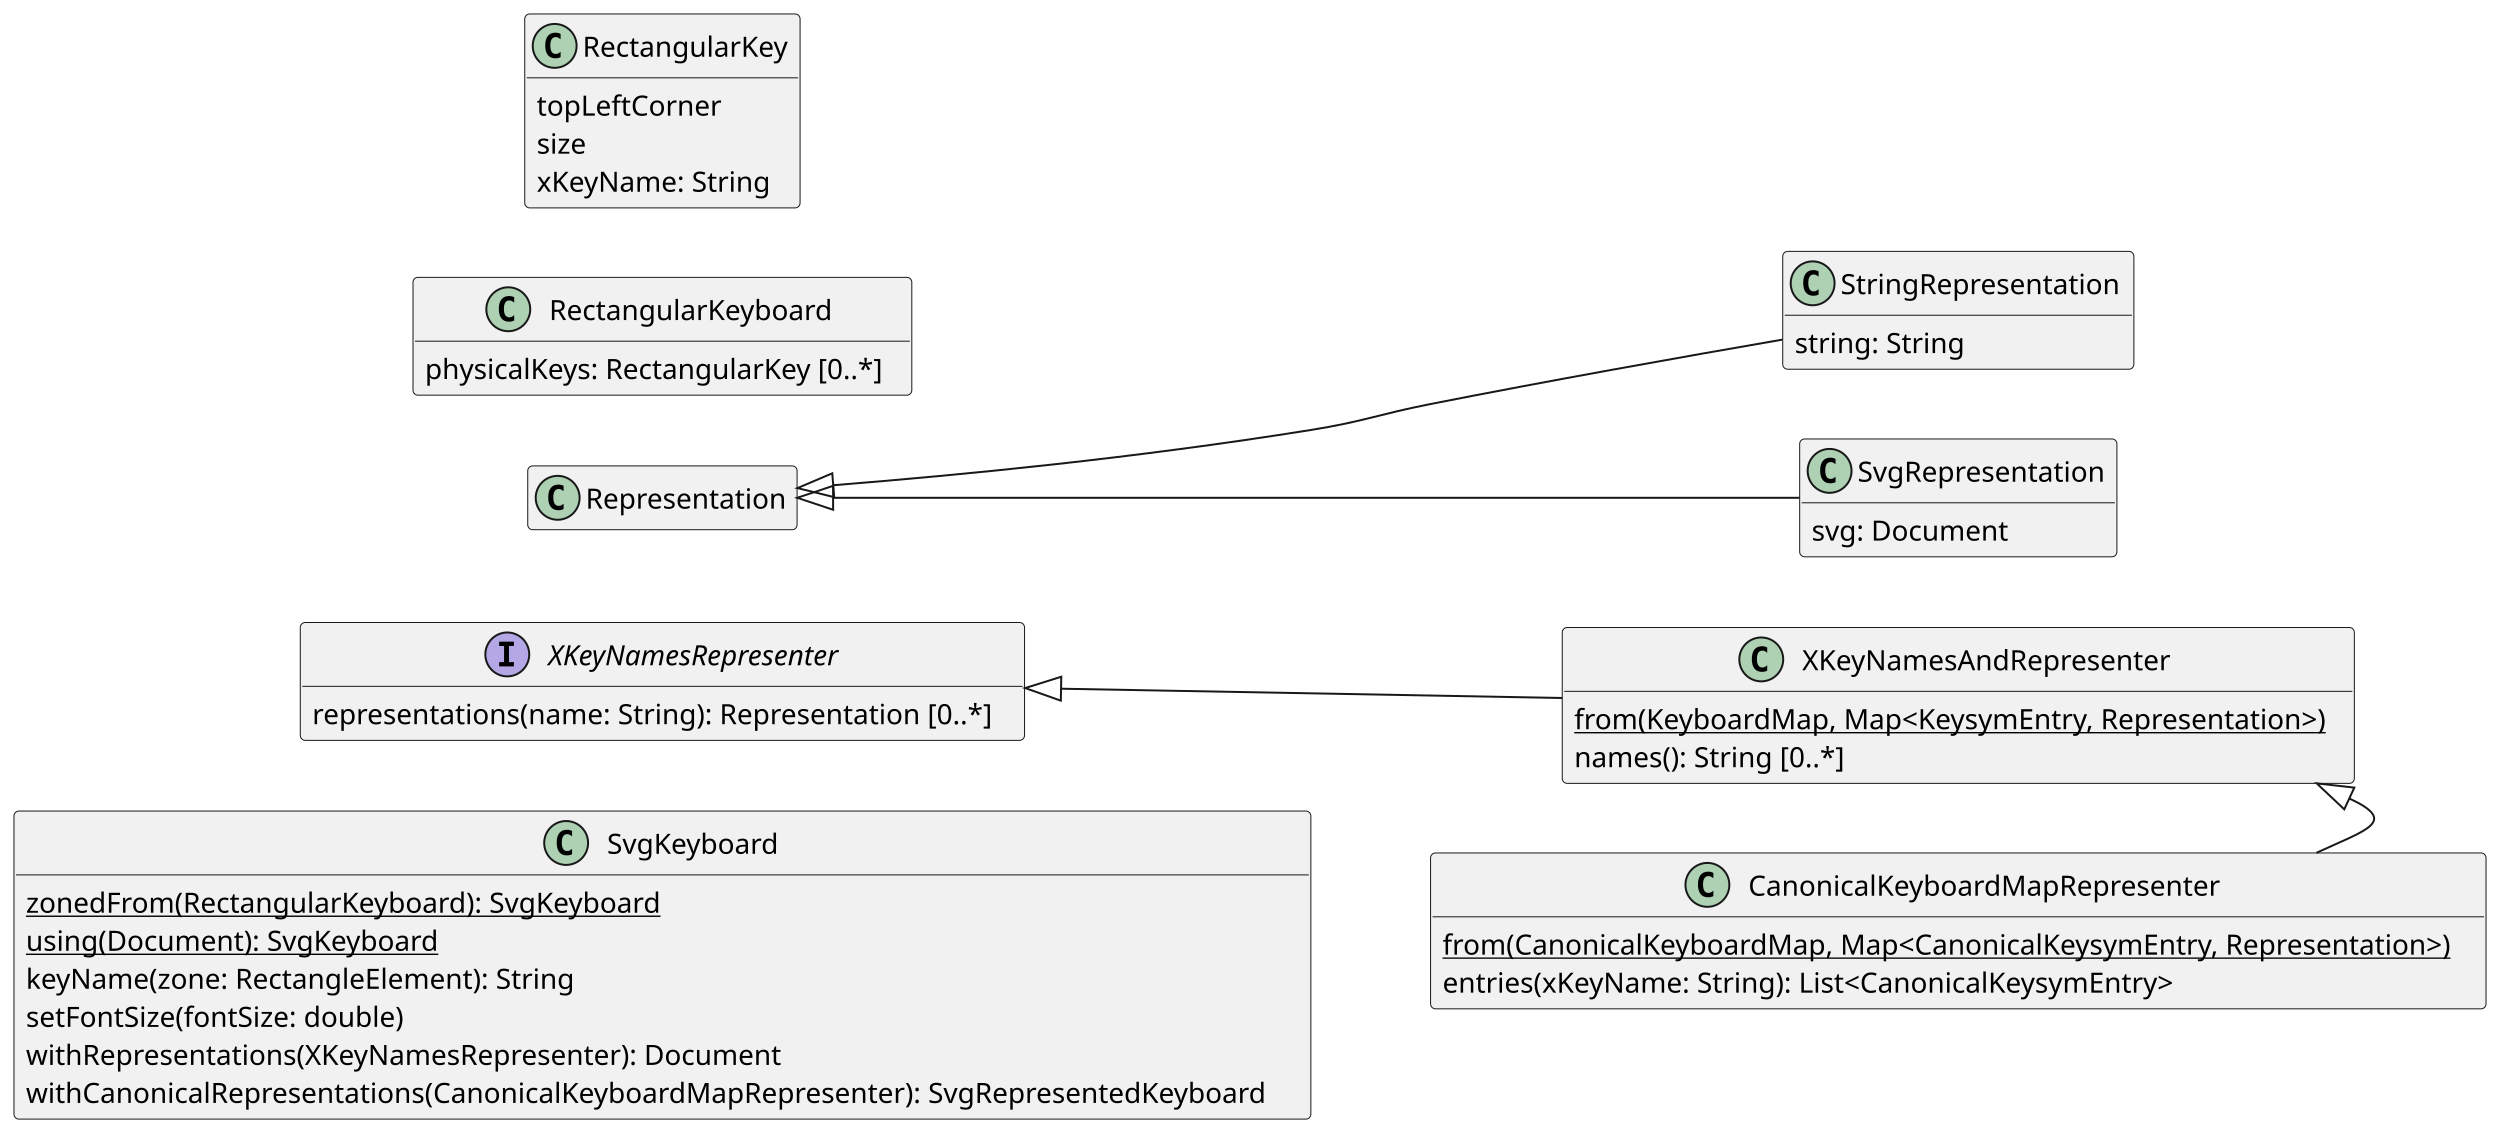
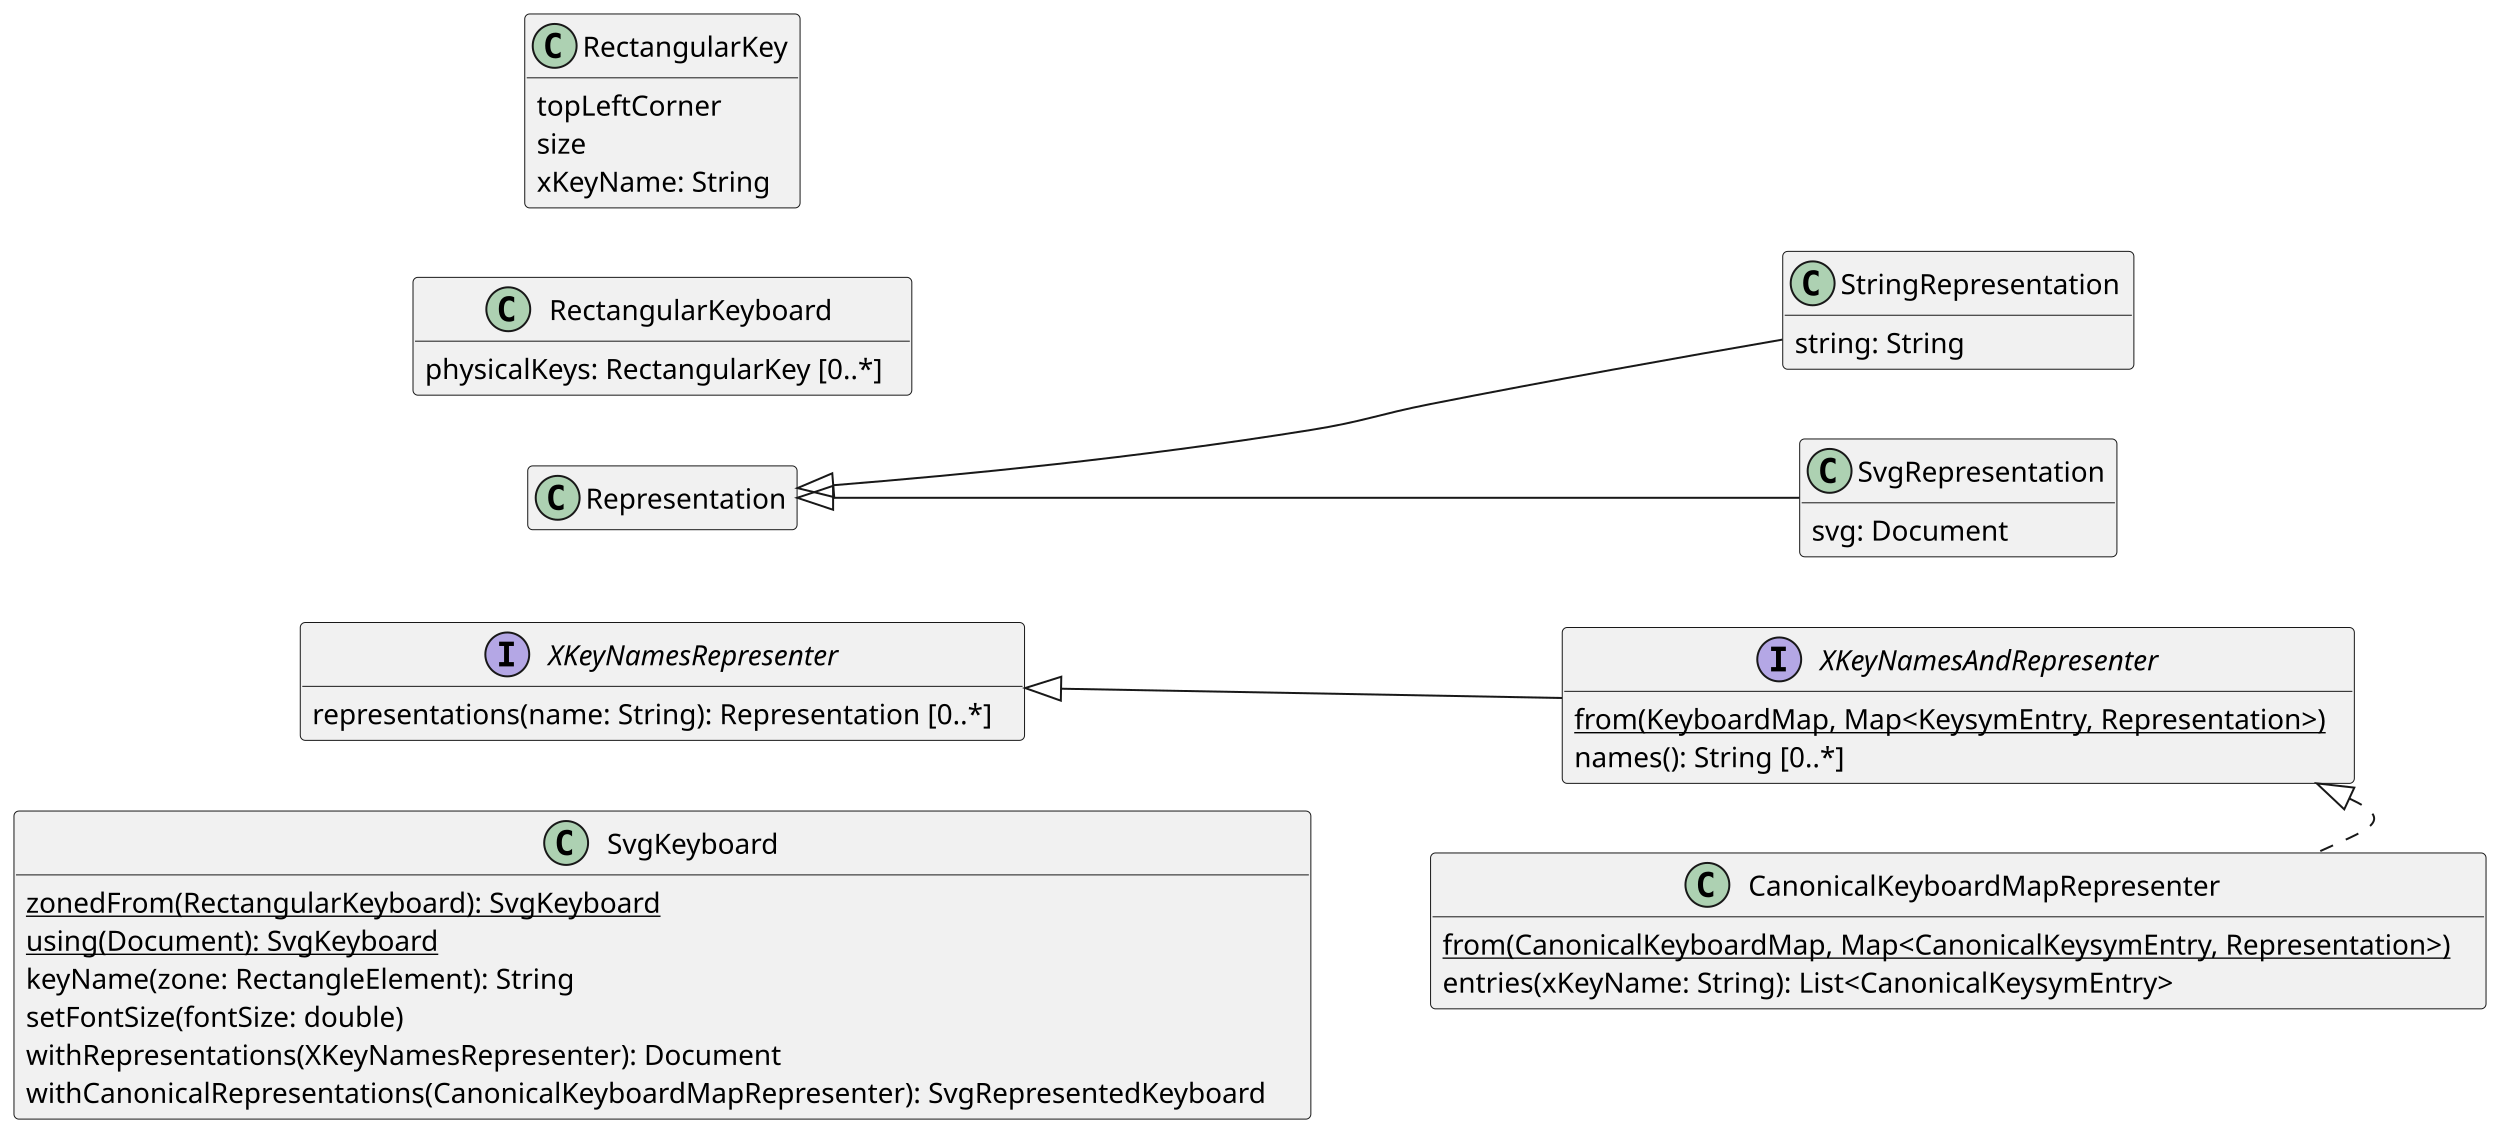
<svg xmlns="http://www.w3.org/2000/svg" contentStyleType="text/css" height="567px" preserveAspectRatio="none" style="width:1253px;height:567px;background:#FFFFFF;" version="1.1" viewBox="0 0 1253 567" width="1253px" zoomAndPan="magnify">
  <defs />
  <g>
    <g id="elem_Representation">
      <rect codeLine="4" fill="#F1F1F1" height="32" id="Representation" rx="2.5" ry="2.5" style="stroke:#181818;stroke-width:0.5;" width="135" x="264.5" y="233.5" />
      <ellipse cx="279.5" cy="249.5" fill="#ADD1B2" rx="11" ry="11" style="stroke:#181818;stroke-width:1.0;" />
      <path d="M282.469,255.141 Q281.891,255.438 281.25,255.578 Q280.609,255.734 279.906,255.734 Q277.406,255.734 276.078,254.094 Q274.766,252.438 274.766,249.312 Q274.766,246.188 276.078,244.531 Q277.406,242.875 279.906,242.875 Q280.609,242.875 281.25,243.031 Q281.906,243.188 282.469,243.484 L282.469,246.203 Q281.844,245.625 281.25,245.359 Q280.656,245.078 280.031,245.078 Q278.688,245.078 278,246.156 Q277.312,247.219 277.312,249.312 Q277.312,251.406 278,252.484 Q278.688,253.547 280.031,253.547 Q280.656,253.547 281.25,253.281 Q281.844,253 282.469,252.422 L282.469,255.141 Z " fill="#000000" />
      <text fill="#000000" font-family="sans-serif" font-size="14" lengthAdjust="spacing" textLength="103" x="293.5" y="254.932">Representation</text>
    </g>
    <g id="elem_StringRepresentation">
      <rect codeLine="6" fill="#F1F1F1" height="59.068" id="StringRepresentation" rx="2.5" ry="2.5" style="stroke:#181818;stroke-width:0.5;" width="176" x="893.5" y="126" />
      <ellipse cx="908.5" cy="142" fill="#ADD1B2" rx="11" ry="11" style="stroke:#181818;stroke-width:1.0;" />
      <path d="M911.469,147.641 Q910.891,147.938 910.25,148.078 Q909.609,148.234 908.906,148.234 Q906.406,148.234 905.078,146.594 Q903.766,144.938 903.766,141.812 Q903.766,138.688 905.078,137.031 Q906.406,135.375 908.906,135.375 Q909.609,135.375 910.25,135.531 Q910.906,135.688 911.469,135.984 L911.469,138.703 Q910.844,138.125 910.25,137.859 Q909.656,137.578 909.031,137.578 Q907.688,137.578 907,138.656 Q906.312,139.719 906.312,141.812 Q906.312,143.906 907,144.984 Q907.688,146.047 909.031,146.047 Q909.656,146.047 910.25,145.781 Q910.844,145.5 911.469,144.922 L911.469,147.641 Z " fill="#000000" />
      <text fill="#000000" font-family="sans-serif" font-size="14" lengthAdjust="spacing" textLength="144" x="922.5" y="147.432">StringRepresentation</text>
      <line style="stroke:#181818;stroke-width:0.5;" x1="894.5" x2="1068.5" y1="158" y2="158" />
      <text fill="#000000" font-family="sans-serif" font-size="14" lengthAdjust="spacing" textLength="89" x="899.5" y="176.966">string: String</text>
    </g>
    <g id="elem_SvgRepresentation">
      <rect codeLine="9" fill="#F1F1F1" height="59.068" id="SvgRepresentation" rx="2.5" ry="2.5" style="stroke:#181818;stroke-width:0.5;" width="159" x="902" y="220" />
      <ellipse cx="917" cy="236" fill="#ADD1B2" rx="11" ry="11" style="stroke:#181818;stroke-width:1.0;" />
      <path d="M919.969,241.641 Q919.391,241.938 918.75,242.078 Q918.109,242.234 917.406,242.234 Q914.906,242.234 913.578,240.594 Q912.266,238.938 912.266,235.812 Q912.266,232.688 913.578,231.031 Q914.906,229.375 917.406,229.375 Q918.109,229.375 918.75,229.531 Q919.406,229.688 919.969,229.984 L919.969,232.703 Q919.344,232.125 918.75,231.859 Q918.156,231.578 917.531,231.578 Q916.188,231.578 915.5,232.656 Q914.812,233.719 914.812,235.812 Q914.812,237.906 915.5,238.984 Q916.188,240.047 917.531,240.047 Q918.156,240.047 918.75,239.781 Q919.344,239.5 919.969,238.922 L919.969,241.641 Z " fill="#000000" />
      <text fill="#000000" font-family="sans-serif" font-size="14" lengthAdjust="spacing" textLength="127" x="931" y="241.432">SvgRepresentation</text>
      <line style="stroke:#181818;stroke-width:0.5;" x1="903" x2="1060" y1="252" y2="252" />
      <text fill="#000000" font-family="sans-serif" font-size="14" lengthAdjust="spacing" textLength="100" x="908" y="270.966">svg: Document</text>
    </g>
    <g id="elem_XKeyNamesRepresenter">
      <rect codeLine="15" fill="#F1F1F1" height="59.068" id="XKeyNamesRepresenter" rx="2.5" ry="2.5" style="stroke:#181818;stroke-width:0.5;" width="363" x="150.5" y="312" />
      <ellipse cx="254.25" cy="328" fill="#B4A7E5" rx="11" ry="11" style="stroke:#181818;stroke-width:1.0;" />
      <path d="M250.172,323.766 L250.172,321.609 L257.562,321.609 L257.562,323.766 L255.094,323.766 L255.094,331.844 L257.562,331.844 L257.562,334 L250.172,334 L250.172,331.844 L252.641,331.844 L252.641,323.766 L250.172,323.766 Z " fill="#000000" />
      <text fill="#000000" font-family="sans-serif" font-size="14" font-style="italic" lengthAdjust="spacing" textLength="147" x="274.75" y="333.432">XKeyNamesRepresenter</text>
      <line style="stroke:#181818;stroke-width:0.5;" x1="151.5" x2="512.5" y1="344" y2="344" />
      <text fill="#000000" font-family="sans-serif" font-size="14" lengthAdjust="spacing" textLength="351" x="156.5" y="362.966">representations(name: String): Representation [0..*]</text>
    </g>
    <g id="elem_XKeyNamesAndRepresenter">
      <rect codeLine="19" fill="#F1F1F1" height="78.136" id="XKeyNamesAndRepresenter" rx="2.5" ry="2.5" style="stroke:#181818;stroke-width:0.5;" width="397" x="783" y="314.5" />
-       <ellipse cx="882.75" cy="330.5" fill="#ADD1B2" rx="11" ry="11" style="stroke:#181818;stroke-width:1.0;" />
-       <path d="M885.719,336.141 Q885.141,336.438 884.5,336.578 Q883.859,336.734 883.156,336.734 Q880.656,336.734 879.328,335.094 Q878.016,333.438 878.016,330.312 Q878.016,327.188 879.328,325.531 Q880.656,323.875 883.156,323.875 Q883.859,323.875 884.5,324.031 Q885.156,324.188 885.719,324.484 L885.719,327.203 Q885.094,326.625 884.5,326.359 Q883.906,326.078 883.281,326.078 Q881.938,326.078 881.25,327.156 Q880.562,328.219 880.562,330.312 Q880.562,332.406 881.25,333.484 Q881.938,334.547 883.281,334.547 Q883.906,334.547 884.5,334.281 Q885.094,334 885.719,333.422 L885.719,336.141 Z " fill="#000000" />
-       <text fill="#000000" font-family="sans-serif" font-size="14" lengthAdjust="spacing" textLength="189" x="903.25" y="335.932">XKeyNamesAndRepresenter</text>
+       <ellipse cx="891.75" cy="330.5" fill="#B4A7E5" rx="11" ry="11" style="stroke:#181818;stroke-width:1.0;" />
+       <path d="M887.672,326.266 L887.672,324.109 L895.062,324.109 L895.062,326.266 L892.594,326.266 L892.594,334.344 L895.062,334.344 L895.062,336.5 L887.672,336.5 L887.672,334.344 L890.141,334.344 L890.141,326.266 L887.672,326.266 Z " fill="#000000" />
+       <text fill="#000000" font-family="sans-serif" font-size="14" font-style="italic" lengthAdjust="spacing" textLength="171" x="912.25" y="335.932">XKeyNamesAndRepresenter</text>
      <line style="stroke:#181818;stroke-width:0.5;" x1="784" x2="1179" y1="346.5" y2="346.5" />
      <text fill="#000000" font-family="sans-serif" font-size="14" lengthAdjust="spacing" text-decoration="underline" textLength="385" x="789" y="365.466">from(KeyboardMap, Map&lt;KeysymEntry, Representation&gt;)</text>
      <text fill="#000000" font-family="sans-serif" font-size="14" lengthAdjust="spacing" textLength="140" x="789" y="384.534">names(): String [0..*]</text>
    </g>
    <g id="elem_CanonicalKeyboardMapRepresenter">
      <rect codeLine="25" fill="#F1F1F1" height="78.136" id="CanonicalKeyboardMapRepresenter" rx="2.5" ry="2.5" style="stroke:#181818;stroke-width:0.5;" width="529" x="717" y="427.5" />
      <ellipse cx="855.75" cy="443.5" fill="#ADD1B2" rx="11" ry="11" style="stroke:#181818;stroke-width:1.0;" />
      <path d="M858.719,449.141 Q858.141,449.438 857.5,449.578 Q856.859,449.734 856.156,449.734 Q853.656,449.734 852.328,448.094 Q851.016,446.438 851.016,443.312 Q851.016,440.188 852.328,438.531 Q853.656,436.875 856.156,436.875 Q856.859,436.875 857.5,437.031 Q858.156,437.188 858.719,437.484 L858.719,440.203 Q858.094,439.625 857.5,439.359 Q856.906,439.078 856.281,439.078 Q854.938,439.078 854.25,440.156 Q853.562,441.219 853.562,443.312 Q853.562,445.406 854.25,446.484 Q854.938,447.547 856.281,447.547 Q856.906,447.547 857.5,447.281 Q858.094,447 858.719,446.422 L858.719,449.141 Z " fill="#000000" />
      <text fill="#000000" font-family="sans-serif" font-size="14" lengthAdjust="spacing" textLength="243" x="876.25" y="448.932">CanonicalKeyboardMapRepresenter</text>
      <line style="stroke:#181818;stroke-width:0.5;" x1="718" x2="1245" y1="459.5" y2="459.5" />
      <text fill="#000000" font-family="sans-serif" font-size="14" lengthAdjust="spacing" text-decoration="underline" textLength="517" x="723" y="478.466">from(CanonicalKeyboardMap, Map&lt;CanonicalKeysymEntry, Representation&gt;)</text>
      <text fill="#000000" font-family="sans-serif" font-size="14" lengthAdjust="spacing" textLength="374" x="723" y="497.534">entries(xKeyName: String): List&lt;CanonicalKeysymEntry&gt;</text>
    </g>
    <g id="elem_RectangularKey">
      <rect codeLine="31" fill="#F1F1F1" height="97.204" id="RectangularKey" rx="2.5" ry="2.5" style="stroke:#181818;stroke-width:0.5;" width="138" x="263" y="7" />
      <ellipse cx="278" cy="23" fill="#ADD1B2" rx="11" ry="11" style="stroke:#181818;stroke-width:1.0;" />
      <path d="M280.969,28.641 Q280.391,28.938 279.75,29.078 Q279.109,29.234 278.406,29.234 Q275.906,29.234 274.578,27.594 Q273.266,25.938 273.266,22.812 Q273.266,19.688 274.578,18.031 Q275.906,16.375 278.406,16.375 Q279.109,16.375 279.75,16.531 Q280.406,16.688 280.969,16.984 L280.969,19.703 Q280.344,19.125 279.75,18.859 Q279.156,18.578 278.531,18.578 Q277.188,18.578 276.5,19.656 Q275.812,20.719 275.812,22.812 Q275.812,24.906 276.5,25.984 Q277.188,27.047 278.531,27.047 Q279.156,27.047 279.75,26.781 Q280.344,26.5 280.969,25.922 L280.969,28.641 Z " fill="#000000" />
      <text fill="#000000" font-family="sans-serif" font-size="14" lengthAdjust="spacing" textLength="106" x="292" y="28.432">RectangularKey</text>
      <line style="stroke:#181818;stroke-width:0.5;" x1="264" x2="400" y1="39" y2="39" />
      <text fill="#000000" font-family="sans-serif" font-size="14" lengthAdjust="spacing" textLength="93" x="269" y="57.966">topLeftCorner</text>
      <text fill="#000000" font-family="sans-serif" font-size="14" lengthAdjust="spacing" textLength="26" x="269" y="77.034">size</text>
      <text fill="#000000" font-family="sans-serif" font-size="14" lengthAdjust="spacing" textLength="120" x="269" y="96.102">xKeyName: String</text>
    </g>
    <g id="elem_RectangularKeyboard">
      <rect codeLine="37" fill="#F1F1F1" height="59.068" id="RectangularKeyboard" rx="2.5" ry="2.5" style="stroke:#181818;stroke-width:0.5;" width="250" x="207" y="139" />
      <ellipse cx="254.75" cy="155" fill="#ADD1B2" rx="11" ry="11" style="stroke:#181818;stroke-width:1.0;" />
      <path d="M257.719,160.641 Q257.141,160.938 256.5,161.078 Q255.859,161.234 255.156,161.234 Q252.656,161.234 251.328,159.594 Q250.016,157.938 250.016,154.812 Q250.016,151.688 251.328,150.031 Q252.656,148.375 255.156,148.375 Q255.859,148.375 256.5,148.531 Q257.156,148.688 257.719,148.984 L257.719,151.703 Q257.094,151.125 256.5,150.859 Q255.906,150.578 255.281,150.578 Q253.938,150.578 253.25,151.656 Q252.562,152.719 252.562,154.812 Q252.562,156.906 253.25,157.984 Q253.938,159.047 255.281,159.047 Q255.906,159.047 256.5,158.781 Q257.094,158.5 257.719,157.922 L257.719,160.641 Z " fill="#000000" />
      <text fill="#000000" font-family="sans-serif" font-size="14" lengthAdjust="spacing" textLength="146" x="275.25" y="160.432">RectangularKeyboard</text>
      <line style="stroke:#181818;stroke-width:0.5;" x1="208" x2="456" y1="171" y2="171" />
      <text fill="#000000" font-family="sans-serif" font-size="14" lengthAdjust="spacing" textLength="238" x="213" y="189.966">physicalKeys: RectangularKey [0..*]</text>
    </g>
    <g id="elem_SvgKeyboard">
      <rect codeLine="41" fill="#F1F1F1" height="154.407" id="SvgKeyboard" rx="2.5" ry="2.5" style="stroke:#181818;stroke-width:0.5;" width="650" x="7" y="406.5" />
      <ellipse cx="283.75" cy="422.5" fill="#ADD1B2" rx="11" ry="11" style="stroke:#181818;stroke-width:1.0;" />
      <path d="M286.719,428.141 Q286.141,428.438 285.5,428.578 Q284.859,428.734 284.156,428.734 Q281.656,428.734 280.328,427.094 Q279.016,425.438 279.016,422.312 Q279.016,419.188 280.328,417.531 Q281.656,415.875 284.156,415.875 Q284.859,415.875 285.5,416.031 Q286.156,416.188 286.719,416.484 L286.719,419.203 Q286.094,418.625 285.5,418.359 Q284.906,418.078 284.281,418.078 Q282.938,418.078 282.25,419.156 Q281.562,420.219 281.562,422.312 Q281.562,424.406 282.25,425.484 Q282.938,426.547 284.281,426.547 Q284.906,426.547 285.5,426.281 Q286.094,426 286.719,425.422 L286.719,428.141 Z " fill="#000000" />
      <text fill="#000000" font-family="sans-serif" font-size="14" lengthAdjust="spacing" textLength="88" x="304.25" y="427.932">SvgKeyboard</text>
      <line style="stroke:#181818;stroke-width:0.5;" x1="8" x2="656" y1="438.5" y2="438.5" />
      <text fill="#000000" font-family="sans-serif" font-size="14" lengthAdjust="spacing" text-decoration="underline" textLength="325" x="13" y="457.466">zonedFrom(RectangularKeyboard): SvgKeyboard</text>
      <text fill="#000000" font-family="sans-serif" font-size="14" lengthAdjust="spacing" text-decoration="underline" textLength="211" x="13" y="476.534">using(Document): SvgKeyboard</text>
      <text fill="#000000" font-family="sans-serif" font-size="14" lengthAdjust="spacing" textLength="281" x="13" y="495.602">keyName(zone: RectangleElement): String</text>
      <text fill="#000000" font-family="sans-serif" font-size="14" lengthAdjust="spacing" textLength="193" x="13" y="514.67">setFontSize(fontSize: double)</text>
      <text fill="#000000" font-family="sans-serif" font-size="14" lengthAdjust="spacing" textLength="386" x="13" y="533.738">withRepresentations(XKeyNamesRepresenter): Document</text>
      <text fill="#000000" font-family="sans-serif" font-size="14" lengthAdjust="spacing" textLength="638" x="13" y="552.806">withCanonicalRepresentations(CanonicalKeyboardMapRepresenter): SvgRepresentedKeyboard</text>
    </g>
    <g id="link_Representation_StringRepresentation">
      <path codeLine="12" d="M417.612,243.193 C483.322,237.893 568.48,229.69 657,215.5 C683.94,211.18 690.23,207.79 717,202.5 C775.7,190.91 842,179.09 893.41,170.2 " fill="none" id="Representation-backto-StringRepresentation" style="stroke:#181818;stroke-width:1.0;" />
      <polygon fill="none" points="399.67,244.64,418.094,249.173,417.129,237.212,399.67,244.64" style="stroke:#181818;stroke-width:1.0;" />
    </g>
    <g id="link_Representation_SvgRepresentation">
      <path codeLine="13" d="M417.55,249.5 C537.93,249.5 773.24,249.5 901.91,249.5 " fill="none" id="Representation-backto-SvgRepresentation" style="stroke:#181818;stroke-width:1.0;" />
      <polygon fill="none" points="399.55,249.5,417.55,255.5,417.55,243.5,399.55,249.5" style="stroke:#181818;stroke-width:1.0;" />
    </g>
    <g id="link_XKeyNamesRepresenter_XKeyNamesAndRepresenter">
      <path codeLine="23" d="M531.797,345.183 C615.507,346.733 697.19,348.25 782.89,349.84 " fill="none" id="XKeyNamesRepresenter-backto-XKeyNamesAndRepresenter" style="stroke:#181818;stroke-width:1.0;" />
      <polygon fill="none" points="513.8,344.85,531.686,351.182,531.908,339.184,513.8,344.85" style="stroke:#181818;stroke-width:1.0;" />
    </g>
    <g id="link_XKeyNamesAndRepresenter_CanonicalKeyboardMapRepresenter">
-       <path codeLine="29" d="M1177.463,400.196 C1202.503,411.796 1186.12,415.83 1160.98,427.44 " fill="none" id="XKeyNamesAndRepresenter-backto-CanonicalKeyboardMapRepresenter" style="stroke:#181818;stroke-width:1.0;" />
+       <path codeLine="29" d="M1177.463,400.196 C1202.503,411.796 1186.12,415.83 1160.98,427.44 " fill="none" id="XKeyNamesAndRepresenter-backto-CanonicalKeyboardMapRepresenter" style="stroke:#181818;stroke-width:1.0;stroke-dasharray:7.0,7.0;" />
      <polygon fill="none" points="1161.13,392.63,1174.94,405.64,1179.985,394.752,1161.13,392.63" style="stroke:#181818;stroke-width:1.0;" />
    </g>
  </g>
</svg>
